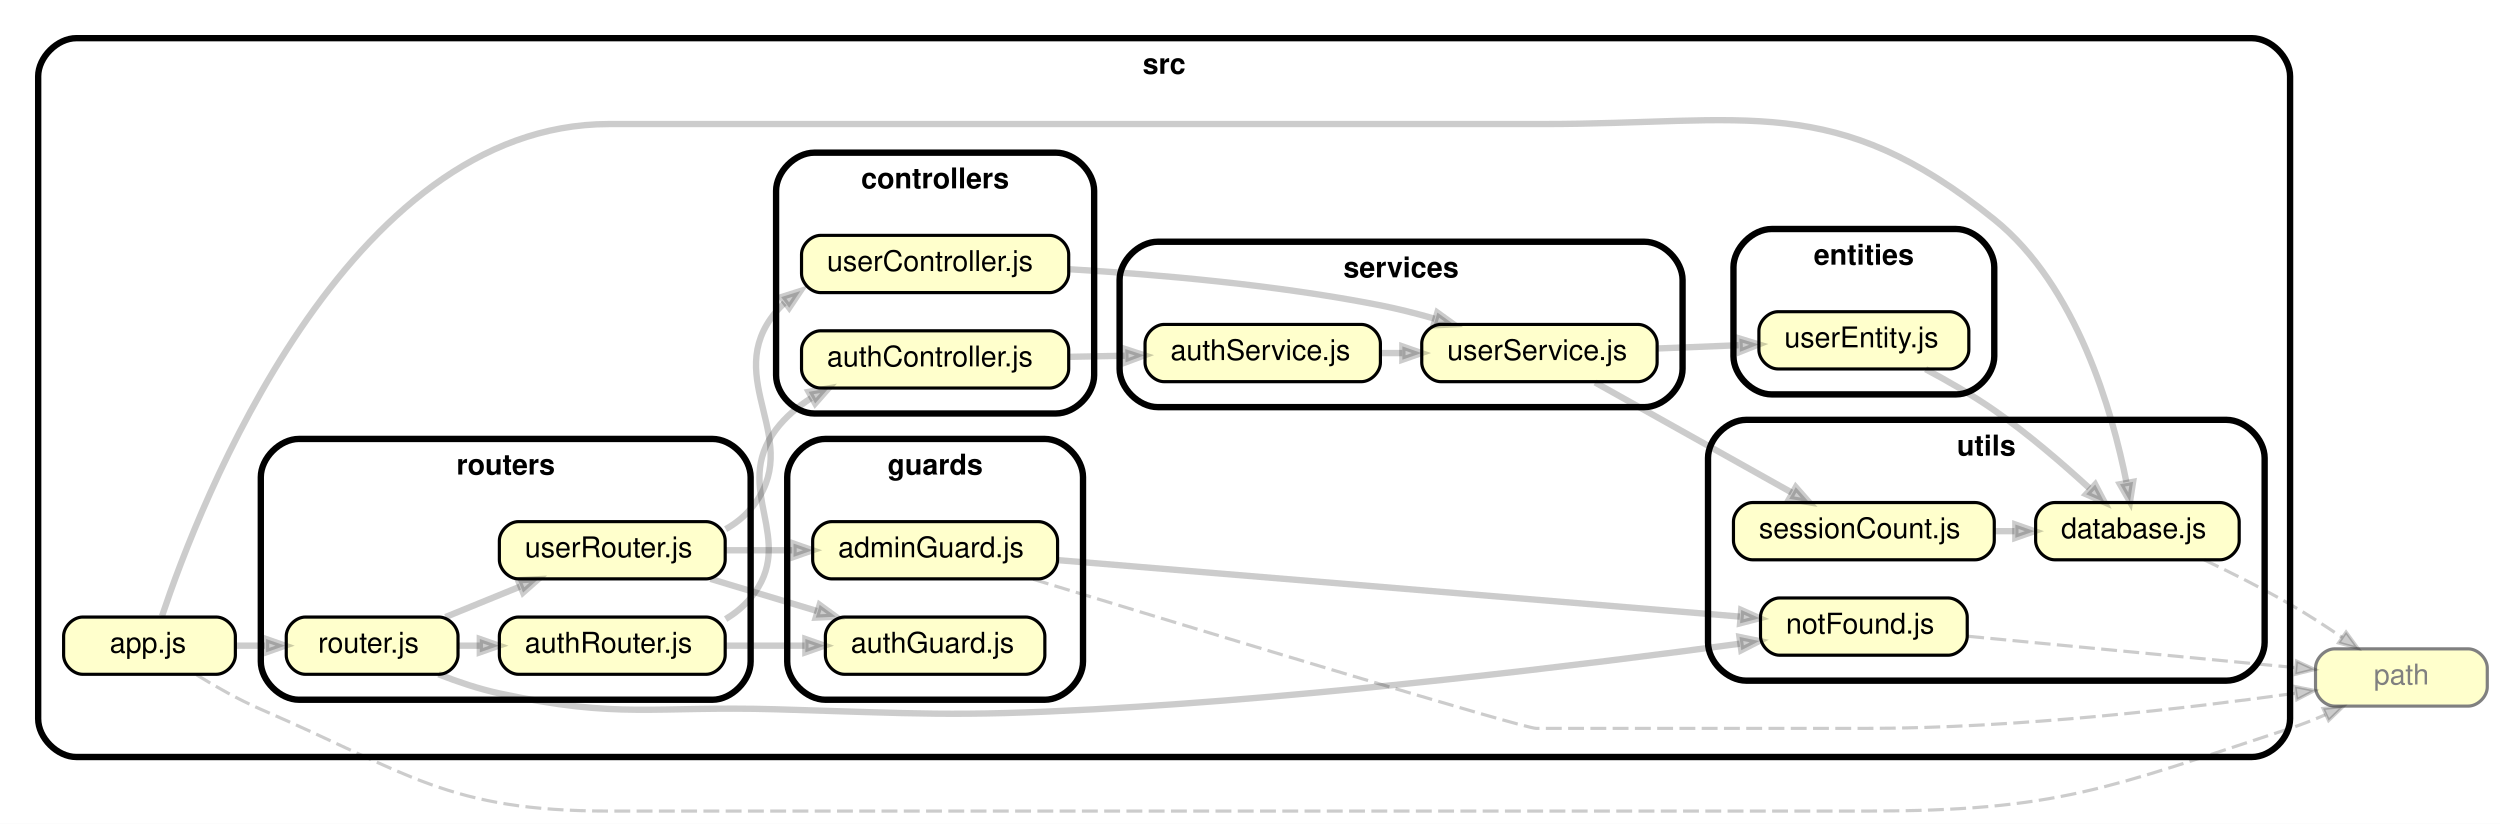
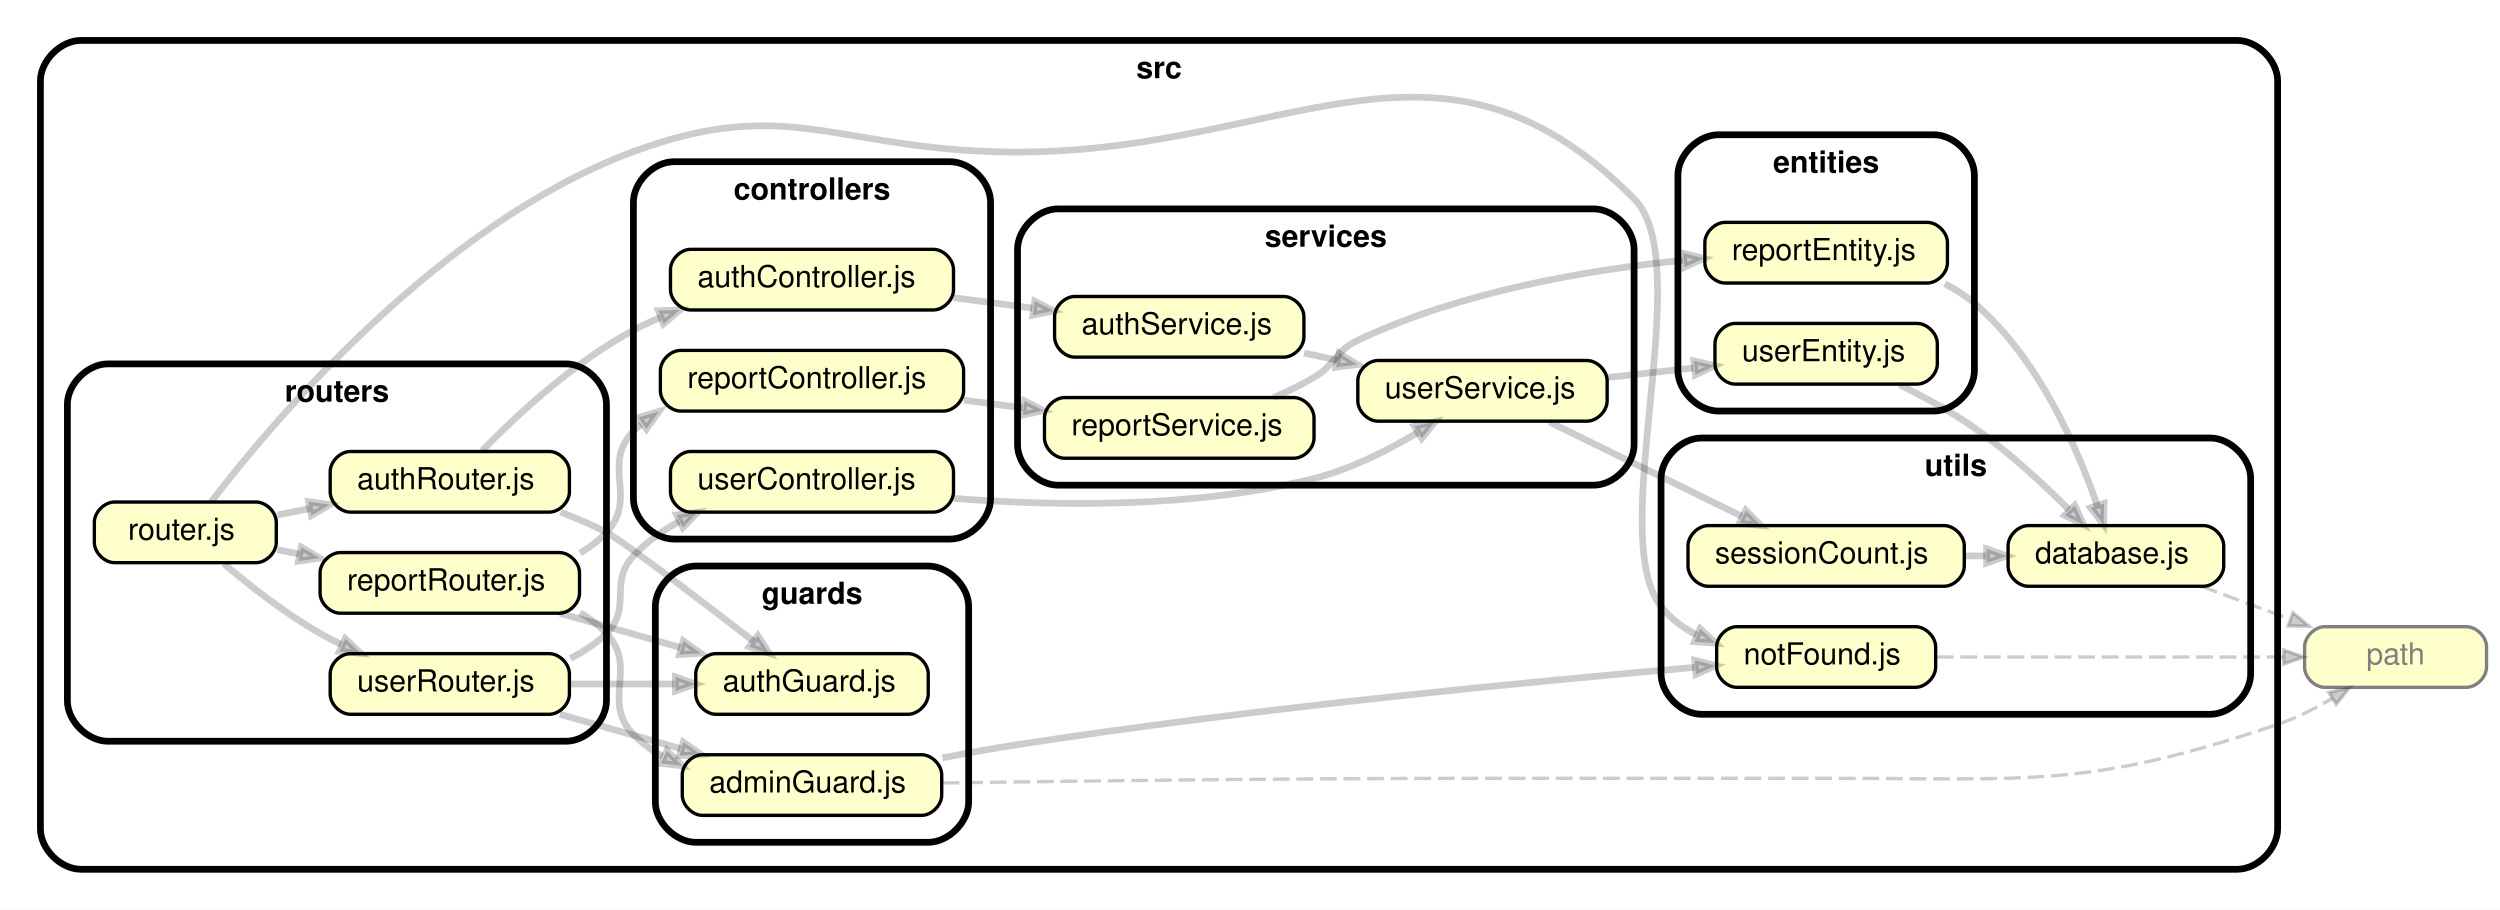
- <svg xmlns="http://www.w3.org/2000/svg" xmlns:xlink="http://www.w3.org/1999/xlink" width="786pt" height="259pt" viewBox="0.00 0.00 786.00 259.00">
-   <g id="graph0" class="graph" transform="scale(1 1) rotate(0) translate(4 255)">
-     <polygon fill="white" stroke="none" points="-4,4 -4,-255 782,-255 782,4 -4,4" />
+ <svg xmlns="http://www.w3.org/2000/svg" xmlns:xlink="http://www.w3.org/1999/xlink" width="742pt" height="270pt" viewBox="0.00 0.00 742.00 270.00">
+   <g id="graph0" class="graph" transform="scale(1 1) rotate(0) translate(4 266)">
+     <polygon fill="white" stroke="none" points="-4,4 -4,-266 738,-266 738,4 -4,4" />
    <g id="clust1" class="cluster">
-       <path fill="#ffffff" stroke="black" stroke-width="2" d="M20,-17C20,-17 704,-17 704,-17 710,-17 716,-23 716,-29 716,-29 716,-231 716,-231 716,-237 710,-243 704,-243 704,-243 20,-243 20,-243 14,-243 8,-237 8,-231 8,-231 8,-29 8,-29 8,-23 14,-17 20,-17" />
-       <text text-anchor="middle" x="362" y="-231.8" font-family="Helvetica,sans-Serif" font-weight="bold" font-size="9.00">src</text>
+       <path fill="#ffffff" stroke="black" stroke-width="2" d="M20,-8C20,-8 660,-8 660,-8 666,-8 672,-14 672,-20 672,-20 672,-242 672,-242 672,-248 666,-254 660,-254 660,-254 20,-254 20,-254 14,-254 8,-248 8,-242 8,-242 8,-20 8,-20 8,-14 14,-8 20,-8" />
+       <text text-anchor="middle" x="340" y="-242.8" font-family="Helvetica,sans-Serif" font-weight="bold" font-size="9.00">src</text>
    </g>
    <g id="clust2" class="cluster">
-       <path fill="#ffffff" stroke="black" stroke-width="2" d="M252,-125C252,-125 328,-125 328,-125 334,-125 340,-131 340,-137 340,-137 340,-195 340,-195 340,-201 334,-207 328,-207 328,-207 252,-207 252,-207 246,-207 240,-201 240,-195 240,-195 240,-137 240,-137 240,-131 246,-125 252,-125" />
-       <text text-anchor="middle" x="290" y="-195.8" font-family="Helvetica,sans-Serif" font-weight="bold" font-size="9.00">controllers</text>
+       <path fill="#ffffff" stroke="black" stroke-width="2" d="M196,-106C196,-106 278,-106 278,-106 284,-106 290,-112 290,-118 290,-118 290,-206 290,-206 290,-212 284,-218 278,-218 278,-218 196,-218 196,-218 190,-218 184,-212 184,-206 184,-206 184,-118 184,-118 184,-112 190,-106 196,-106" />
+       <text text-anchor="middle" x="237" y="-206.8" font-family="Helvetica,sans-Serif" font-weight="bold" font-size="9.00">controllers</text>
    </g>
    <g id="clust3" class="cluster">
-       <path fill="#ffffff" stroke="black" stroke-width="2" d="M553,-131C553,-131 611,-131 611,-131 617,-131 623,-137 623,-143 623,-143 623,-171 623,-171 623,-177 617,-183 611,-183 611,-183 553,-183 553,-183 547,-183 541,-177 541,-171 541,-171 541,-143 541,-143 541,-137 547,-131 553,-131" />
-       <text text-anchor="middle" x="582" y="-171.8" font-family="Helvetica,sans-Serif" font-weight="bold" font-size="9.00">entities</text>
+       <path fill="#ffffff" stroke="black" stroke-width="2" d="M506,-144C506,-144 570,-144 570,-144 576,-144 582,-150 582,-156 582,-156 582,-214 582,-214 582,-220 576,-226 570,-226 570,-226 506,-226 506,-226 500,-226 494,-220 494,-214 494,-214 494,-156 494,-156 494,-150 500,-144 506,-144" />
+       <text text-anchor="middle" x="538" y="-214.8" font-family="Helvetica,sans-Serif" font-weight="bold" font-size="9.00">entities</text>
    </g>
    <g id="clust4" class="cluster">
-       <path fill="#ffffff" stroke="black" stroke-width="2" d="M255.5,-35C255.5,-35 324.5,-35 324.5,-35 330.5,-35 336.5,-41 336.5,-47 336.5,-47 336.5,-105 336.5,-105 336.5,-111 330.5,-117 324.5,-117 324.5,-117 255.5,-117 255.5,-117 249.5,-117 243.5,-111 243.5,-105 243.5,-105 243.5,-47 243.5,-47 243.5,-41 249.5,-35 255.5,-35" />
-       <text text-anchor="middle" x="290" y="-105.8" font-family="Helvetica,sans-Serif" font-weight="bold" font-size="9.00">guards</text>
+       <path fill="#ffffff" stroke="black" stroke-width="2" d="M202.5,-16C202.5,-16 271.5,-16 271.5,-16 277.5,-16 283.5,-22 283.5,-28 283.5,-28 283.5,-86 283.5,-86 283.5,-92 277.5,-98 271.5,-98 271.5,-98 202.5,-98 202.5,-98 196.5,-98 190.5,-92 190.5,-86 190.5,-86 190.5,-28 190.5,-28 190.5,-22 196.5,-16 202.5,-16" />
+       <text text-anchor="middle" x="237" y="-86.8" font-family="Helvetica,sans-Serif" font-weight="bold" font-size="9.00">guards</text>
    </g>
    <g id="clust5" class="cluster">
-       <path fill="#ffffff" stroke="black" stroke-width="2" d="M90,-35C90,-35 220,-35 220,-35 226,-35 232,-41 232,-47 232,-47 232,-105 232,-105 232,-111 226,-117 220,-117 220,-117 90,-117 90,-117 84,-117 78,-111 78,-105 78,-105 78,-47 78,-47 78,-41 84,-35 90,-35" />
-       <text text-anchor="middle" x="155" y="-105.8" font-family="Helvetica,sans-Serif" font-weight="bold" font-size="9.00">routers</text>
+       <path fill="#ffffff" stroke="black" stroke-width="2" d="M28,-46C28,-46 164,-46 164,-46 170,-46 176,-52 176,-58 176,-58 176,-146 176,-146 176,-152 170,-158 164,-158 164,-158 28,-158 28,-158 22,-158 16,-152 16,-146 16,-146 16,-58 16,-58 16,-52 22,-46 28,-46" />
+       <text text-anchor="middle" x="96" y="-146.8" font-family="Helvetica,sans-Serif" font-weight="bold" font-size="9.00">routers</text>
    </g>
    <g id="clust6" class="cluster">
-       <path fill="#ffffff" stroke="black" stroke-width="2" d="M360,-127C360,-127 513,-127 513,-127 519,-127 525,-133 525,-139 525,-139 525,-167 525,-167 525,-173 519,-179 513,-179 513,-179 360,-179 360,-179 354,-179 348,-173 348,-167 348,-167 348,-139 348,-139 348,-133 354,-127 360,-127" />
-       <text text-anchor="middle" x="436.5" y="-167.8" font-family="Helvetica,sans-Serif" font-weight="bold" font-size="9.00">services</text>
+       <path fill="#ffffff" stroke="black" stroke-width="2" d="M310,-122C310,-122 469,-122 469,-122 475,-122 481,-128 481,-134 481,-134 481,-192 481,-192 481,-198 475,-204 469,-204 469,-204 310,-204 310,-204 304,-204 298,-198 298,-192 298,-192 298,-134 298,-134 298,-128 304,-122 310,-122" />
+       <text text-anchor="middle" x="389.5" y="-192.8" font-family="Helvetica,sans-Serif" font-weight="bold" font-size="9.00">services</text>
    </g>
    <g id="clust7" class="cluster">
-       <path fill="#ffffff" stroke="black" stroke-width="2" d="M545,-41C545,-41 696,-41 696,-41 702,-41 708,-47 708,-53 708,-53 708,-111 708,-111 708,-117 702,-123 696,-123 696,-123 545,-123 545,-123 539,-123 533,-117 533,-111 533,-111 533,-53 533,-53 533,-47 539,-41 545,-41" />
-       <text text-anchor="middle" x="620.5" y="-111.8" font-family="Helvetica,sans-Serif" font-weight="bold" font-size="9.00">utils</text>
+       <path fill="#ffffff" stroke="black" stroke-width="2" d="M501,-54C501,-54 652,-54 652,-54 658,-54 664,-60 664,-66 664,-66 664,-124 664,-124 664,-130 658,-136 652,-136 652,-136 501,-136 501,-136 495,-136 489,-130 489,-124 489,-124 489,-66 489,-66 489,-60 495,-54 501,-54" />
+       <text text-anchor="middle" x="576.5" y="-124.8" font-family="Helvetica,sans-Serif" font-weight="bold" font-size="9.00">utils</text>
    </g>
    <g id="node1" class="node">
      <g id="a_node1">
        <a xlink:title="path">
-           <path fill="#ffffcc" stroke="grey" d="M772,-51C772,-51 730,-51 730,-51 727,-51 724,-48 724,-45 724,-45 724,-39 724,-39 724,-36 727,-33 730,-33 730,-33 772,-33 772,-33 775,-33 778,-36 778,-39 778,-39 778,-45 778,-45 778,-48 775,-51 772,-51" />
-           <text text-anchor="middle" x="751" y="-39.8" font-family="Helvetica,sans-Serif" font-size="9.00" fill="grey">path</text>
+           <path fill="#ffffcc" stroke="grey" d="M728,-80C728,-80 686,-80 686,-80 683,-80 680,-77 680,-74 680,-74 680,-68 680,-68 680,-65 683,-62 686,-62 686,-62 728,-62 728,-62 731,-62 734,-65 734,-68 734,-68 734,-74 734,-74 734,-77 731,-80 728,-80" />
+           <text text-anchor="middle" x="707" y="-68.8" font-family="Helvetica,sans-Serif" font-size="9.00" fill="grey">path</text>
        </a>
      </g>
    </g>
    <g id="node2" class="node">
      <g id="a_node2">
-         <a xlink:href="src/app.js" xlink:title="app.js">
-           <path fill="#ffffcc" stroke="black" d="M64,-61C64,-61 22,-61 22,-61 19,-61 16,-58 16,-55 16,-55 16,-49 16,-49 16,-46 19,-43 22,-43 22,-43 64,-43 64,-43 67,-43 70,-46 70,-49 70,-49 70,-55 70,-55 70,-58 67,-61 64,-61" />
-           <text text-anchor="start" x="30.5" y="-49.8" font-family="Helvetica,sans-Serif" font-size="9.00">app.js</text>
-         </a>
-       </g>
-     </g>
-     <g id="edge3" class="edge">
-       <path fill="none" stroke="#000000" stroke-dasharray="5,2" stroke-opacity="0.2" d="M57.82,-42.82C63.84,-39.1 71.09,-34.99 78,-32 124.54,-11.88 136.8,0 187.5,0 187.5,0 187.5,0 583,0 643.23,0 658.76,-7.26 716,-26 719.66,-27.2 723.44,-28.7 727.1,-30.29" />
-       <polygon fill="#000000" fill-opacity="0.2" stroke="#000000" stroke-opacity="0.2" points="726.36,-32.26 732.69,-32.85 728.11,-28.44 726.36,-32.26" />
+         <a xlink:href="src/controllers/authController.js" xlink:title="authController.js">
+           <path fill="#ffffcc" stroke="black" d="M273,-192C273,-192 201,-192 201,-192 198,-192 195,-189 195,-186 195,-186 195,-180 195,-180 195,-177 198,-174 201,-174 201,-174 273,-174 273,-174 276,-174 279,-177 279,-180 279,-180 279,-186 279,-186 279,-189 276,-192 273,-192" />
+           <text text-anchor="start" x="203" y="-180.8" font-family="Helvetica,sans-Serif" font-size="9.00">authController.js</text>
+         </a>
+       </g>
    </g>
    <g id="node3" class="node">
      <g id="a_node3">
-         <a xlink:href="src/routers/router.js" xlink:title="router.js">
-           <path fill="#ffffcc" stroke="black" d="M134,-61C134,-61 92,-61 92,-61 89,-61 86,-58 86,-55 86,-55 86,-49 86,-49 86,-46 89,-43 92,-43 92,-43 134,-43 134,-43 137,-43 140,-46 140,-49 140,-49 140,-55 140,-55 140,-58 137,-61 134,-61" />
-           <text text-anchor="start" x="96" y="-49.8" font-family="Helvetica,sans-Serif" font-size="9.00">router.js</text>
+         <a xlink:href="src/services/authService.js" xlink:title="authService.js">
+           <path fill="#ffffcc" stroke="black" d="M377,-178C377,-178 315,-178 315,-178 312,-178 309,-175 309,-172 309,-172 309,-166 309,-166 309,-163 312,-160 315,-160 315,-160 377,-160 377,-160 380,-160 383,-163 383,-166 383,-166 383,-172 383,-172 383,-175 380,-178 377,-178" />
+           <text text-anchor="start" x="317" y="-166.8" font-family="Helvetica,sans-Serif" font-size="9.00">authService.js</text>
        </a>
      </g>
    </g>
    <g id="edge1" class="edge">
-       <path fill="none" stroke="#000000" stroke-width="2" stroke-opacity="0.2" d="M70.1,-52C73.12,-52 76.23,-52 79.33,-52" />
-       <polygon fill="#000000" fill-opacity="0.2" stroke="#000000" stroke-width="2" stroke-opacity="0.2" points="79.64,-54.1 85.64,-52 79.64,-49.9 79.64,-54.1" />
+       <path fill="none" stroke="#000000" stroke-width="2" stroke-opacity="0.2" d="M279.06,-177.63C286.71,-176.63 294.71,-175.58 302.4,-174.57" />
+       <polygon fill="#000000" fill-opacity="0.2" stroke="#000000" stroke-width="2" stroke-opacity="0.2" points="303.09,-176.6 308.77,-173.74 302.54,-172.44 303.09,-176.6" />
+     </g>
+     <g id="node7" class="node">
+       <g id="a_node7">
+         <a xlink:href="src/services/userService.js" xlink:title="userService.js">
+           <path fill="#ffffcc" stroke="black" d="M467,-159C467,-159 405,-159 405,-159 402,-159 399,-156 399,-153 399,-153 399,-147 399,-147 399,-144 402,-141 405,-141 405,-141 467,-141 467,-141 470,-141 473,-144 473,-147 473,-147 473,-153 473,-153 473,-156 470,-159 467,-159" />
+           <text text-anchor="start" x="407" y="-147.8" font-family="Helvetica,sans-Serif" font-size="9.00">userService.js</text>
+         </a>
+       </g>
+     </g>
+     <g id="edge20" class="edge">
+       <path fill="none" stroke="#000000" stroke-width="2" stroke-opacity="0.2" d="M383.05,-161.22C386.31,-160.51 389.63,-159.79 392.94,-159.08" />
+       <polygon fill="#000000" fill-opacity="0.2" stroke="#000000" stroke-width="2" stroke-opacity="0.2" points="393.45,-161.12 398.87,-157.8 392.56,-157.02 393.45,-161.12" />
    </g>
    <g id="node4" class="node">
      <g id="a_node4">
+         <a xlink:href="src/controllers/reportController.js" xlink:title="reportController.js">
+           <path fill="#ffffcc" stroke="black" d="M276,-162C276,-162 198,-162 198,-162 195,-162 192,-159 192,-156 192,-156 192,-150 192,-150 192,-147 195,-144 198,-144 198,-144 276,-144 276,-144 279,-144 282,-147 282,-150 282,-150 282,-156 282,-156 282,-159 279,-162 276,-162" />
+           <text text-anchor="start" x="200" y="-150.8" font-family="Helvetica,sans-Serif" font-size="9.00">reportController.js</text>
+         </a>
+       </g>
+     </g>
+     <g id="node5" class="node">
+       <g id="a_node5">
+         <a xlink:href="src/services/reportService.js" xlink:title="reportService.js">
+           <path fill="#ffffcc" stroke="black" d="M380,-148C380,-148 312,-148 312,-148 309,-148 306,-145 306,-142 306,-142 306,-136 306,-136 306,-133 309,-130 312,-130 312,-130 380,-130 380,-130 383,-130 386,-133 386,-136 386,-136 386,-142 386,-142 386,-145 383,-148 380,-148" />
+           <text text-anchor="start" x="314" y="-136.8" font-family="Helvetica,sans-Serif" font-size="9.00">reportService.js</text>
+         </a>
+       </g>
+     </g>
+     <g id="edge2" class="edge">
+       <path fill="none" stroke="#000000" stroke-width="2" stroke-opacity="0.2" d="M282.14,-147.22C287.89,-146.47 293.79,-145.7 299.56,-144.95" />
+       <polygon fill="#000000" fill-opacity="0.2" stroke="#000000" stroke-width="2" stroke-opacity="0.2" points="300.08,-147 305.76,-144.13 299.53,-142.83 300.08,-147" />
+     </g>
+     <g id="node8" class="node">
+       <g id="a_node8">
+         <a xlink:href="src/entities/reportEntity.js" xlink:title="reportEntity.js">
+           <path fill="#ffffcc" stroke="black" d="M568,-200C568,-200 508,-200 508,-200 505,-200 502,-197 502,-194 502,-194 502,-188 502,-188 502,-185 505,-182 508,-182 508,-182 568,-182 568,-182 571,-182 574,-185 574,-188 574,-188 574,-194 574,-194 574,-197 571,-200 568,-200" />
+           <text text-anchor="start" x="510" y="-188.8" font-family="Helvetica,sans-Serif" font-size="9.00">reportEntity.js</text>
+         </a>
+       </g>
+     </g>
+     <g id="edge21" class="edge">
+       <path fill="none" stroke="#000000" stroke-width="2" stroke-opacity="0.2" d="M373.99,-148.01C378.12,-149.78 382.25,-151.78 386,-154 392.51,-157.86 392.17,-161.75 399,-165 429.39,-179.47 467.14,-185.89 495.47,-188.74" />
+       <polygon fill="#000000" fill-opacity="0.2" stroke="#000000" stroke-width="2" stroke-opacity="0.2" points="495.56,-190.86 501.73,-189.33 495.95,-186.68 495.56,-190.86" />
+     </g>
+     <g id="node6" class="node">
+       <g id="a_node6">
+         <a xlink:href="src/controllers/userController.js" xlink:title="userController.js">
+           <path fill="#ffffcc" stroke="black" d="M273,-132C273,-132 201,-132 201,-132 198,-132 195,-129 195,-126 195,-126 195,-120 195,-120 195,-117 198,-114 201,-114 201,-114 273,-114 273,-114 276,-114 279,-117 279,-120 279,-120 279,-126 279,-126 279,-129 276,-132 273,-132" />
+           <text text-anchor="start" x="203" y="-120.8" font-family="Helvetica,sans-Serif" font-size="9.00">userController.js</text>
+         </a>
+       </g>
+     </g>
+     <g id="edge3" class="edge">
+       <path fill="none" stroke="#000000" stroke-width="2" stroke-opacity="0.2" d="M279.18,-118.08C309.25,-115.73 350.75,-115.1 386,-124 396.83,-126.73 407.9,-132.32 416.77,-137.62" />
+       <polygon fill="#000000" fill-opacity="0.2" stroke="#000000" stroke-width="2" stroke-opacity="0.2" points="415.78,-139.48 421.99,-140.86 417.99,-135.91 415.78,-139.48" />
+     </g>
+     <g id="node10" class="node">
+       <g id="a_node10">
+         <a xlink:href="src/entities/userEntity.js" xlink:title="userEntity.js">
+           <path fill="#ffffcc" stroke="black" d="M565,-170C565,-170 511,-170 511,-170 508,-170 505,-167 505,-164 505,-164 505,-158 505,-158 505,-155 508,-152 511,-152 511,-152 565,-152 565,-152 568,-152 571,-155 571,-158 571,-158 571,-164 571,-164 571,-167 568,-170 565,-170" />
+           <text text-anchor="start" x="513" y="-158.8" font-family="Helvetica,sans-Serif" font-size="9.00">userEntity.js</text>
+         </a>
+       </g>
+     </g>
+     <g id="edge22" class="edge">
+       <path fill="none" stroke="#000000" stroke-width="2" stroke-opacity="0.2" d="M473.1,-153.97C481.39,-154.88 490.24,-155.86 498.62,-156.78" />
+       <polygon fill="#000000" fill-opacity="0.2" stroke="#000000" stroke-width="2" stroke-opacity="0.2" points="498.74,-158.9 504.93,-157.47 499.2,-154.73 498.74,-158.9" />
+     </g>
+     <g id="node18" class="node">
+       <g id="a_node18">
+         <a xlink:href="src/utils/sessionCount.js" xlink:title="sessionCount.js">
+           <path fill="#ffffcc" stroke="black" d="M573,-110C573,-110 503,-110 503,-110 500,-110 497,-107 497,-104 497,-104 497,-98 497,-98 497,-95 500,-92 503,-92 503,-92 573,-92 573,-92 576,-92 579,-95 579,-98 579,-98 579,-104 579,-104 579,-107 576,-110 573,-110" />
+           <text text-anchor="start" x="505" y="-98.8" font-family="Helvetica,sans-Serif" font-size="9.00">sessionCount.js</text>
+         </a>
+       </g>
+     </g>
+     <g id="edge23" class="edge">
+       <path fill="none" stroke="#000000" stroke-width="2" stroke-opacity="0.2" d="M455.81,-140.78C471.97,-132.86 495.38,-121.39 512.91,-112.8" />
+       <polygon fill="#000000" fill-opacity="0.2" stroke="#000000" stroke-width="2" stroke-opacity="0.2" points="514.15,-114.54 518.61,-110.01 512.3,-110.76 514.15,-114.54" />
+     </g>
+     <g id="node9" class="node">
+       <g id="a_node9">
        <a xlink:href="src/utils/database.js" xlink:title="database.js">
-           <path fill="#ffffcc" stroke="black" d="M694,-97C694,-97 642,-97 642,-97 639,-97 636,-94 636,-91 636,-91 636,-85 636,-85 636,-82 639,-79 642,-79 642,-79 694,-79 694,-79 697,-79 700,-82 700,-85 700,-85 700,-91 700,-91 700,-94 697,-97 694,-97" />
-           <text text-anchor="start" x="644" y="-85.8" font-family="Helvetica,sans-Serif" font-size="9.00">database.js</text>
-         </a>
-       </g>
-     </g>
-     <g id="edge2" class="edge">
-       <path fill="none" stroke="#000000" stroke-width="2" stroke-opacity="0.2" d="M46.93,-61.29C58.53,-95.98 104.65,-216 187.5,-216 187.5,-216 187.5,-216 481,-216 545.5,-216 572.78,-226.48 623,-186 649.05,-165 660.2,-125.29 664.54,-103.42" />
-       <polygon fill="#000000" fill-opacity="0.2" stroke="#000000" stroke-width="2" stroke-opacity="0.2" points="666.65,-103.52 665.67,-97.24 662.52,-102.76 666.65,-103.52" />
+           <path fill="#ffffcc" stroke="black" d="M650,-110C650,-110 598,-110 598,-110 595,-110 592,-107 592,-104 592,-104 592,-98 592,-98 592,-95 595,-92 598,-92 598,-92 650,-92 650,-92 653,-92 656,-95 656,-98 656,-98 656,-104 656,-104 656,-107 653,-110 650,-110" />
+           <text text-anchor="start" x="600" y="-98.8" font-family="Helvetica,sans-Serif" font-size="9.00">database.js</text>
+         </a>
+       </g>
+     </g>
+     <g id="edge4" class="edge">
+       <path fill="none" stroke="#000000" stroke-width="2" stroke-opacity="0.2" d="M573.17,-181.8C576.33,-180.17 579.35,-178.25 582,-176 600.95,-159.93 612.65,-132.8 618.48,-115.95" />
+       <polygon fill="#000000" fill-opacity="0.2" stroke="#000000" stroke-width="2" stroke-opacity="0.2" points="620.48,-116.6 620.36,-110.25 616.49,-115.28 620.48,-116.6" />
+     </g>
+     <g id="edge24" class="edge">
+       <path fill="none" stroke="#000000" stroke-dasharray="5,2" stroke-opacity="0.2" d="M649.3,-92C657.56,-88.94 666.89,-85.49 675.56,-82.28" />
+       <polygon fill="#000000" fill-opacity="0.2" stroke="#000000" stroke-opacity="0.2" points="676.54,-84.15 681.43,-80.1 675.08,-80.21 676.54,-84.15" />
+     </g>
+     <g id="edge5" class="edge">
+       <path fill="none" stroke="#000000" stroke-width="2" stroke-opacity="0.2" d="M559.79,-151.8C567.06,-148.21 575.13,-143.81 582,-139 592.14,-131.91 602.36,-122.45 610.05,-114.75" />
+       <polygon fill="#000000" fill-opacity="0.2" stroke="#000000" stroke-width="2" stroke-opacity="0.2" points="611.79,-115.97 614.49,-110.21 608.79,-113.03 611.79,-115.97" />
    </g>
    <g id="node11" class="node">
      <g id="a_node11">
+         <a xlink:href="src/guards/adminGuard.js" xlink:title="adminGuard.js">
+           <path fill="#ffffcc" stroke="black" d="M269.5,-42C269.5,-42 204.5,-42 204.5,-42 201.5,-42 198.5,-39 198.5,-36 198.5,-36 198.5,-30 198.5,-30 198.5,-27 201.5,-24 204.5,-24 204.5,-24 269.5,-24 269.5,-24 272.5,-24 275.5,-27 275.5,-30 275.5,-30 275.5,-36 275.5,-36 275.5,-39 272.5,-42 269.5,-42" />
+           <text text-anchor="start" x="206.5" y="-30.8" font-family="Helvetica,sans-Serif" font-size="9.00">adminGuard.js</text>
+         </a>
+       </g>
+     </g>
+     <g id="edge7" class="edge">
+       <path fill="none" stroke="#000000" stroke-dasharray="5,2" stroke-opacity="0.2" d="M275.77,-33.61C315.42,-34.2 379.59,-35 435,-35 435,-35 435,-35 539,-35 598.54,-35 615.59,-31.95 672,-51 677.53,-52.87 683.14,-55.71 688.17,-58.66" />
+       <polygon fill="#000000" fill-opacity="0.2" stroke="#000000" stroke-opacity="0.2" points="687.16,-60.51 693.37,-61.88 689.37,-56.94 687.16,-60.51" />
+     </g>
+     <g id="node12" class="node">
+       <g id="a_node12">
        <a xlink:href="src/utils/notFound.js" xlink:title="notFound.js">
-           <path fill="#ffffcc" stroke="black" d="M608.5,-67C608.5,-67 555.5,-67 555.5,-67 552.5,-67 549.5,-64 549.5,-61 549.5,-61 549.5,-55 549.5,-55 549.5,-52 552.5,-49 555.5,-49 555.5,-49 608.5,-49 608.5,-49 611.5,-49 614.5,-52 614.5,-55 614.5,-55 614.5,-61 614.5,-61 614.5,-64 611.5,-67 608.5,-67" />
-           <text text-anchor="start" x="557.5" y="-55.8" font-family="Helvetica,sans-Serif" font-size="9.00">notFound.js</text>
-         </a>
-       </g>
-     </g>
-     <g id="edge11" class="edge">
-       <path fill="none" stroke="#000000" stroke-width="2" stroke-opacity="0.2" d="M133.88,-42.99C139.9,-40.64 146.62,-38.38 153,-37 190.86,-28.84 201.29,-33.11 240,-32 284.43,-30.72 295.62,-29.61 340,-32 411.99,-35.87 495.55,-46.2 542.96,-52.62" />
-       <polygon fill="#000000" fill-opacity="0.2" stroke="#000000" stroke-width="2" stroke-opacity="0.2" points="542.89,-54.73 549.12,-53.46 543.46,-50.57 542.89,-54.73" />
+           <path fill="#ffffcc" stroke="black" d="M564.5,-80C564.5,-80 511.5,-80 511.5,-80 508.5,-80 505.5,-77 505.5,-74 505.5,-74 505.5,-68 505.5,-68 505.5,-65 508.5,-62 511.5,-62 511.5,-62 564.5,-62 564.5,-62 567.5,-62 570.5,-65 570.5,-68 570.5,-68 570.5,-74 570.5,-74 570.5,-77 567.5,-80 564.5,-80" />
+           <text text-anchor="start" x="513.5" y="-68.8" font-family="Helvetica,sans-Serif" font-size="9.00">notFound.js</text>
+         </a>
+       </g>
+     </g>
+     <g id="edge6" class="edge">
+       <path fill="none" stroke="#000000" stroke-width="2" stroke-opacity="0.2" d="M275.68,-41.07C283.06,-42.5 290.76,-43.88 298,-45 368.67,-55.89 451.78,-63.85 499.04,-67.92" />
+       <polygon fill="#000000" fill-opacity="0.2" stroke="#000000" stroke-width="2" stroke-opacity="0.2" points="499.02,-70.03 505.18,-68.45 499.38,-65.84 499.02,-70.03" />
+     </g>
+     <g id="edge25" class="edge">
+       <path fill="none" stroke="#000000" stroke-dasharray="5,2" stroke-opacity="0.2" d="M570.8,-71C600.31,-71 644.02,-71 673.69,-71" />
+       <polygon fill="#000000" fill-opacity="0.2" stroke="#000000" stroke-opacity="0.2" points="673.8,-73.1 679.8,-71 673.8,-68.9 673.8,-73.1" />
    </g>
    <g id="node13" class="node">
      <g id="a_node13">
-         <a xlink:href="src/routers/authRouter.js" xlink:title="authRouter.js">
-           <path fill="#ffffcc" stroke="black" d="M218,-61C218,-61 159,-61 159,-61 156,-61 153,-58 153,-55 153,-55 153,-49 153,-49 153,-46 156,-43 159,-43 159,-43 218,-43 218,-43 221,-43 224,-46 224,-49 224,-49 224,-55 224,-55 224,-58 221,-61 218,-61" />
-           <text text-anchor="start" x="161" y="-49.8" font-family="Helvetica,sans-Serif" font-size="9.00">authRouter.js</text>
-         </a>
-       </g>
-     </g>
-     <g id="edge12" class="edge">
-       <path fill="none" stroke="#000000" stroke-width="2" stroke-opacity="0.2" d="M140.12,-52C142.31,-52 144.56,-52 146.83,-52" />
-       <polygon fill="#000000" fill-opacity="0.2" stroke="#000000" stroke-width="2" stroke-opacity="0.2" points="146.85,-54.1 152.85,-52 146.85,-49.9 146.85,-54.1" />
+         <a xlink:href="src/guards/authGuard.js" xlink:title="authGuard.js">
+           <path fill="#ffffcc" stroke="black" d="M265.5,-72C265.5,-72 208.5,-72 208.5,-72 205.5,-72 202.5,-69 202.5,-66 202.5,-66 202.5,-60 202.5,-60 202.5,-57 205.5,-54 208.5,-54 208.5,-54 265.5,-54 265.5,-54 268.5,-54 271.5,-57 271.5,-60 271.5,-60 271.5,-66 271.5,-66 271.5,-69 268.5,-72 265.5,-72" />
+           <text text-anchor="start" x="210.5" y="-60.8" font-family="Helvetica,sans-Serif" font-size="9.00">authGuard.js</text>
+         </a>
+       </g>
    </g>
    <g id="node14" class="node">
      <g id="a_node14">
-         <a xlink:href="src/routers/userRouter.js" xlink:title="userRouter.js">
-           <path fill="#ffffcc" stroke="black" d="M218,-91C218,-91 159,-91 159,-91 156,-91 153,-88 153,-85 153,-85 153,-79 153,-79 153,-76 156,-73 159,-73 159,-73 218,-73 218,-73 221,-73 224,-76 224,-79 224,-79 224,-85 224,-85 224,-88 221,-91 218,-91" />
-           <text text-anchor="start" x="161" y="-79.8" font-family="Helvetica,sans-Serif" font-size="9.00">userRouter.js</text>
-         </a>
-       </g>
-     </g>
-     <g id="edge13" class="edge">
-       <path fill="none" stroke="#000000" stroke-width="2" stroke-opacity="0.2" d="M136.05,-61C143.4,-64 151.68,-67.38 159.42,-70.54" />
-       <polygon fill="#000000" fill-opacity="0.2" stroke="#000000" stroke-width="2" stroke-opacity="0.2" points="158.86,-72.58 165.21,-72.9 160.45,-68.69 158.86,-72.58" />
-     </g>
-     <g id="edge20" class="edge">
-       <path fill="none" stroke="#000000" stroke-dasharray="5,2" stroke-opacity="0.2" d="M688.99,-78.98C697.46,-74.96 707.35,-70.01 716,-65 721.46,-61.84 727.21,-58.12 732.39,-54.59" />
-       <polygon fill="#000000" fill-opacity="0.2" stroke="#000000" stroke-opacity="0.2" points="733.61,-56.31 737.36,-51.17 731.22,-52.85 733.61,-56.31" />
-     </g>
-     <g id="node5" class="node">
-       <g id="a_node5">
-         <a xlink:href="src/controllers/authController.js" xlink:title="authController.js">
-           <path fill="#ffffcc" stroke="black" d="M326,-151C326,-151 254,-151 254,-151 251,-151 248,-148 248,-145 248,-145 248,-139 248,-139 248,-136 251,-133 254,-133 254,-133 326,-133 326,-133 329,-133 332,-136 332,-139 332,-139 332,-145 332,-145 332,-148 329,-151 326,-151" />
-           <text text-anchor="start" x="256" y="-139.8" font-family="Helvetica,sans-Serif" font-size="9.00">authController.js</text>
-         </a>
-       </g>
-     </g>
-     <g id="node6" class="node">
-       <g id="a_node6">
-         <a xlink:href="src/services/authService.js" xlink:title="authService.js">
-           <path fill="#ffffcc" stroke="black" d="M424,-153C424,-153 362,-153 362,-153 359,-153 356,-150 356,-147 356,-147 356,-141 356,-141 356,-138 359,-135 362,-135 362,-135 424,-135 424,-135 427,-135 430,-138 430,-141 430,-141 430,-147 430,-147 430,-150 427,-153 424,-153" />
-           <text text-anchor="start" x="364" y="-141.8" font-family="Helvetica,sans-Serif" font-size="9.00">authService.js</text>
-         </a>
-       </g>
-     </g>
-     <g id="edge4" class="edge">
-       <path fill="none" stroke="#000000" stroke-width="2" stroke-opacity="0.2" d="M332.08,-142.81C337.86,-142.93 343.8,-143.05 349.6,-143.16" />
-       <polygon fill="#000000" fill-opacity="0.2" stroke="#000000" stroke-width="2" stroke-opacity="0.2" points="349.78,-145.26 355.82,-143.28 349.86,-141.07 349.78,-145.26" />
-     </g>
-     <g id="node8" class="node">
-       <g id="a_node8">
-         <a xlink:href="src/services/userService.js" xlink:title="userService.js">
-           <path fill="#ffffcc" stroke="black" d="M511,-153C511,-153 449,-153 449,-153 446,-153 443,-150 443,-147 443,-147 443,-141 443,-141 443,-138 446,-135 449,-135 449,-135 511,-135 511,-135 514,-135 517,-138 517,-141 517,-141 517,-147 517,-147 517,-150 514,-153 511,-153" />
-           <text text-anchor="start" x="451" y="-141.8" font-family="Helvetica,sans-Serif" font-size="9.00">userService.js</text>
-         </a>
-       </g>
-     </g>
-     <g id="edge17" class="edge">
-       <path fill="none" stroke="#000000" stroke-width="2" stroke-opacity="0.2" d="M430.05,-144C432.31,-144 434.59,-144 436.87,-144" />
-       <polygon fill="#000000" fill-opacity="0.2" stroke="#000000" stroke-width="2" stroke-opacity="0.2" points="436.9,-146.1 442.9,-144 436.9,-141.9 436.9,-146.1" />
-     </g>
-     <g id="node7" class="node">
-       <g id="a_node7">
-         <a xlink:href="src/controllers/userController.js" xlink:title="userController.js">
-           <path fill="#ffffcc" stroke="black" d="M326,-181C326,-181 254,-181 254,-181 251,-181 248,-178 248,-175 248,-175 248,-169 248,-169 248,-166 251,-163 254,-163 254,-163 326,-163 326,-163 329,-163 332,-166 332,-169 332,-169 332,-175 332,-175 332,-178 329,-181 326,-181" />
-           <text text-anchor="start" x="256" y="-169.8" font-family="Helvetica,sans-Serif" font-size="9.00">userController.js</text>
-         </a>
-       </g>
-     </g>
-     <g id="edge5" class="edge">
-       <path fill="none" stroke="#000000" stroke-width="2" stroke-opacity="0.2" d="M332.07,-170.36C359.91,-168.71 397.43,-165.44 430,-159 435.58,-157.9 441.42,-156.41 447.05,-154.8" />
-       <polygon fill="#000000" fill-opacity="0.2" stroke="#000000" stroke-width="2" stroke-opacity="0.2" points="447.9,-156.74 453.06,-153.02 446.71,-152.71 447.9,-156.74" />
-     </g>
-     <g id="node9" class="node">
-       <g id="a_node9">
-         <a xlink:href="src/entities/userEntity.js" xlink:title="userEntity.js">
-           <path fill="#ffffcc" stroke="black" d="M609,-157C609,-157 555,-157 555,-157 552,-157 549,-154 549,-151 549,-151 549,-145 549,-145 549,-142 552,-139 555,-139 555,-139 609,-139 609,-139 612,-139 615,-142 615,-145 615,-145 615,-151 615,-151 615,-154 612,-157 609,-157" />
-           <text text-anchor="start" x="557" y="-145.8" font-family="Helvetica,sans-Serif" font-size="9.00">userEntity.js</text>
-         </a>
-       </g>
-     </g>
-     <g id="edge18" class="edge">
-       <path fill="none" stroke="#000000" stroke-width="2" stroke-opacity="0.2" d="M517.1,-145.44C525.39,-145.78 534.24,-146.13 542.62,-146.46" />
-       <polygon fill="#000000" fill-opacity="0.2" stroke="#000000" stroke-width="2" stroke-opacity="0.2" points="542.85,-148.58 548.93,-146.72 543.02,-144.38 542.85,-148.58" />
+         <a xlink:href="src/routers/authRouter.js" xlink:title="authRouter.js">
+           <path fill="#ffffcc" stroke="black" d="M159,-132C159,-132 100,-132 100,-132 97,-132 94,-129 94,-126 94,-126 94,-120 94,-120 94,-117 97,-114 100,-114 100,-114 159,-114 159,-114 162,-114 165,-117 165,-120 165,-120 165,-126 165,-126 165,-129 162,-132 159,-132" />
+           <text text-anchor="start" x="102" y="-120.8" font-family="Helvetica,sans-Serif" font-size="9.00">authRouter.js</text>
+         </a>
+       </g>
+     </g>
+     <g id="edge8" class="edge">
+       <path fill="none" stroke="#000000" stroke-width="2" stroke-opacity="0.2" d="M139.1,-132.26C149.01,-142.41 166.22,-158.52 184,-168 186.56,-169.37 189.26,-170.62 192.02,-171.77" />
+       <polygon fill="#000000" fill-opacity="0.2" stroke="#000000" stroke-width="2" stroke-opacity="0.2" points="191.42,-173.79 197.78,-173.99 192.93,-169.87 191.42,-173.79" />
+     </g>
+     <g id="edge9" class="edge">
+       <path fill="none" stroke="#000000" stroke-width="2" stroke-opacity="0.2" d="M162.38,-113.97C167.05,-112.22 171.72,-110.23 176,-108 180.68,-105.56 203.52,-88.14 219.63,-75.71" />
+       <polygon fill="#000000" fill-opacity="0.2" stroke="#000000" stroke-width="2" stroke-opacity="0.2" points="220.92,-77.36 224.38,-72.03 218.35,-74.04 220.92,-77.36" />
    </g>
    <g id="node15" class="node">
      <g id="a_node15">
-         <a xlink:href="src/utils/sessionCount.js" xlink:title="sessionCount.js">
-           <path fill="#ffffcc" stroke="black" d="M617,-97C617,-97 547,-97 547,-97 544,-97 541,-94 541,-91 541,-91 541,-85 541,-85 541,-82 544,-79 547,-79 547,-79 617,-79 617,-79 620,-79 623,-82 623,-85 623,-85 623,-91 623,-91 623,-94 620,-97 617,-97" />
-           <text text-anchor="start" x="549" y="-85.8" font-family="Helvetica,sans-Serif" font-size="9.00">sessionCount.js</text>
-         </a>
-       </g>
+         <a xlink:href="src/routers/reportRouter.js" xlink:title="reportRouter.js">
+           <path fill="#ffffcc" stroke="black" d="M162,-102C162,-102 97,-102 97,-102 94,-102 91,-99 91,-96 91,-96 91,-90 91,-90 91,-87 94,-84 97,-84 97,-84 162,-84 162,-84 165,-84 168,-87 168,-90 168,-90 168,-96 168,-96 168,-99 165,-102 162,-102" />
+           <text text-anchor="start" x="99" y="-90.8" font-family="Helvetica,sans-Serif" font-size="9.00">reportRouter.js</text>
+         </a>
+       </g>
+     </g>
+     <g id="edge10" class="edge">
+       <path fill="none" stroke="#000000" stroke-width="2" stroke-opacity="0.2" d="M168.14,-101.85C171.04,-103.55 173.72,-105.58 176,-108 185.47,-118.04 174.34,-128.14 184,-138 184.7,-138.71 185.43,-139.39 186.19,-140.04" />
+       <polygon fill="#000000" fill-opacity="0.2" stroke="#000000" stroke-width="2" stroke-opacity="0.2" points="185.45,-142.09 191.55,-143.87 187.89,-138.68 185.45,-142.09" />
+     </g>
+     <g id="edge11" class="edge">
+       <path fill="none" stroke="#000000" stroke-width="2" stroke-opacity="0.2" d="M168.14,-84.15C171.04,-82.45 173.72,-80.42 176,-78 185.47,-67.96 174.34,-57.86 184,-48 186.51,-45.44 189.42,-43.31 192.56,-41.54" />
+       <polygon fill="#000000" fill-opacity="0.2" stroke="#000000" stroke-width="2" stroke-opacity="0.2" points="193.93,-43.21 198.43,-38.73 192.12,-39.43 193.93,-43.21" />
+     </g>
+     <g id="edge12" class="edge">
+       <path fill="none" stroke="#000000" stroke-width="2" stroke-opacity="0.2" d="M162.15,-84C173.42,-80.8 186.23,-77.15 197.97,-73.81" />
+       <polygon fill="#000000" fill-opacity="0.2" stroke="#000000" stroke-width="2" stroke-opacity="0.2" points="198.81,-75.76 204,-72.1 197.66,-71.72 198.81,-75.76" />
+     </g>
+     <g id="node16" class="node">
+       <g id="a_node16">
+         <a xlink:href="src/routers/router.js" xlink:title="router.js">
+           <path fill="#ffffcc" stroke="black" d="M72,-117C72,-117 30,-117 30,-117 27,-117 24,-114 24,-111 24,-111 24,-105 24,-105 24,-102 27,-99 30,-99 30,-99 72,-99 72,-99 75,-99 78,-102 78,-105 78,-105 78,-111 78,-111 78,-114 75,-117 72,-117" />
+           <text text-anchor="start" x="34" y="-105.8" font-family="Helvetica,sans-Serif" font-size="9.00">router.js</text>
+         </a>
+       </g>
+     </g>
+     <g id="edge13" class="edge">
+       <path fill="none" stroke="#000000" stroke-width="2" stroke-opacity="0.2" d="M58.72,-117.11C76.24,-140 125.99,-199.56 184,-221 228.19,-237.33 242.92,-222.72 290,-221 375.06,-217.89 421.03,-267.4 481,-207 499.99,-187.88 472.33,-107.17 489,-86 491.82,-82.42 495.49,-79.67 499.55,-77.57" />
+       <polygon fill="#000000" fill-opacity="0.2" stroke="#000000" stroke-width="2" stroke-opacity="0.2" points="500.6,-79.4 505.27,-75.09 498.93,-75.55 500.6,-79.4" />
+     </g>
+     <g id="edge14" class="edge">
+       <path fill="none" stroke="#000000" stroke-width="2" stroke-opacity="0.2" d="M78.33,-113.16C81.46,-113.78 84.71,-114.41 87.99,-115.06" />
+       <polygon fill="#000000" fill-opacity="0.2" stroke="#000000" stroke-width="2" stroke-opacity="0.2" points="87.59,-117.12 93.88,-116.21 88.4,-113 87.59,-117.12" />
+     </g>
+     <g id="edge15" class="edge">
+       <path fill="none" stroke="#000000" stroke-width="2" stroke-opacity="0.2" d="M78.33,-102.84C80.49,-102.41 82.7,-101.98 84.94,-101.54" />
+       <polygon fill="#000000" fill-opacity="0.2" stroke="#000000" stroke-width="2" stroke-opacity="0.2" points="85.42,-103.59 90.9,-100.37 84.61,-99.47 85.42,-103.59" />
+     </g>
+     <g id="node17" class="node">
+       <g id="a_node17">
+         <a xlink:href="src/routers/userRouter.js" xlink:title="userRouter.js">
+           <path fill="#ffffcc" stroke="black" d="M159,-72C159,-72 100,-72 100,-72 97,-72 94,-69 94,-66 94,-66 94,-60 94,-60 94,-57 97,-54 100,-54 100,-54 159,-54 159,-54 162,-54 165,-57 165,-60 165,-60 165,-66 165,-66 165,-69 162,-72 159,-72" />
+           <text text-anchor="start" x="102" y="-60.8" font-family="Helvetica,sans-Serif" font-size="9.00">userRouter.js</text>
+         </a>
+       </g>
+     </g>
+     <g id="edge16" class="edge">
+       <path fill="none" stroke="#000000" stroke-width="2" stroke-opacity="0.2" d="M62.37,-98.75C69.92,-92.34 80.61,-83.92 91,-78 93.01,-76.86 95.12,-75.76 97.27,-74.71" />
+       <polygon fill="#000000" fill-opacity="0.2" stroke="#000000" stroke-width="2" stroke-opacity="0.2" points="98.46,-76.48 103.04,-72.08 96.71,-72.66 98.46,-76.48" />
+     </g>
+     <g id="edge17" class="edge">
+       <path fill="none" stroke="#000000" stroke-width="2" stroke-opacity="0.2" d="M165.26,-70.62C169.21,-72.55 172.92,-74.97 176,-78 183.72,-85.59 176.6,-93.1 184,-101 187.84,-105.1 192.56,-108.46 197.58,-111.22" />
+       <polygon fill="#000000" fill-opacity="0.2" stroke="#000000" stroke-width="2" stroke-opacity="0.2" points="196.81,-113.18 203.12,-113.98 198.69,-109.42 196.81,-113.18" />
+     </g>
+     <g id="edge18" class="edge">
+       <path fill="none" stroke="#000000" stroke-width="2" stroke-opacity="0.2" d="M162.15,-54C173.42,-50.8 186.23,-47.15 197.97,-43.81" />
+       <polygon fill="#000000" fill-opacity="0.2" stroke="#000000" stroke-width="2" stroke-opacity="0.2" points="198.81,-45.76 204,-42.1 197.66,-41.72 198.81,-45.76" />
    </g>
    <g id="edge19" class="edge">
-       <path fill="none" stroke="#000000" stroke-width="2" stroke-opacity="0.2" d="M497.51,-134.75C514.4,-125.29 540.73,-110.55 559.3,-100.15" />
-       <polygon fill="#000000" fill-opacity="0.2" stroke="#000000" stroke-width="2" stroke-opacity="0.2" points="560.59,-101.84 564.79,-97.08 558.53,-98.17 560.59,-101.84" />
-     </g>
-     <g id="edge6" class="edge">
-       <path fill="none" stroke="#000000" stroke-width="2" stroke-opacity="0.2" d="M601.4,-138.92C608.36,-135.22 616.23,-130.71 623,-126 633.57,-118.65 644.53,-109.19 652.86,-101.55" />
-       <polygon fill="#000000" fill-opacity="0.2" stroke="#000000" stroke-width="2" stroke-opacity="0.2" points="654.73,-102.69 657.69,-97.06 651.87,-99.61 654.73,-102.69" />
-     </g>
-     <g id="node10" class="node">
-       <g id="a_node10">
-         <a xlink:href="src/guards/adminGuard.js" xlink:title="adminGuard.js">
-           <path fill="#ffffcc" stroke="black" d="M322.5,-91C322.5,-91 257.5,-91 257.5,-91 254.5,-91 251.5,-88 251.5,-85 251.5,-85 251.5,-79 251.5,-79 251.5,-76 254.5,-73 257.5,-73 257.5,-73 322.5,-73 322.5,-73 325.5,-73 328.5,-76 328.5,-79 328.5,-79 328.5,-85 328.5,-85 328.5,-88 325.5,-91 322.5,-91" />
-           <text text-anchor="start" x="259.5" y="-79.8" font-family="Helvetica,sans-Serif" font-size="9.00">adminGuard.js</text>
-         </a>
-       </g>
-     </g>
-     <g id="edge8" class="edge">
-       <path fill="none" stroke="#000000" stroke-dasharray="5,2" stroke-opacity="0.2" d="M320.83,-72.88C372.82,-57.01 474.95,-26 479,-26 479,-26 479,-26 583,-26 630.02,-26 684.16,-32.36 717.73,-37.06" />
-       <polygon fill="#000000" fill-opacity="0.2" stroke="#000000" stroke-opacity="0.2" points="717.52,-39.16 723.75,-37.92 718.11,-35 717.52,-39.16" />
-     </g>
-     <g id="edge7" class="edge">
-       <path fill="none" stroke="#000000" stroke-width="2" stroke-opacity="0.2" d="M328.62,-78.89C384.1,-74.3 487.31,-65.75 543.01,-61.14" />
-       <polygon fill="#000000" fill-opacity="0.2" stroke="#000000" stroke-width="2" stroke-opacity="0.2" points="543.43,-63.22 549.24,-60.63 543.08,-59.03 543.43,-63.22" />
-     </g>
-     <g id="edge21" class="edge">
-       <path fill="none" stroke="#000000" stroke-dasharray="5,2" stroke-opacity="0.2" d="M614.8,-54.95C644.31,-52.13 688.02,-47.94 717.69,-45.1" />
-       <polygon fill="#000000" fill-opacity="0.2" stroke="#000000" stroke-opacity="0.2" points="718.03,-47.17 723.8,-44.51 717.63,-42.99 718.03,-47.17" />
-     </g>
-     <g id="node12" class="node">
-       <g id="a_node12">
-         <a xlink:href="src/guards/authGuard.js" xlink:title="authGuard.js">
-           <path fill="#ffffcc" stroke="black" d="M318.5,-61C318.5,-61 261.5,-61 261.5,-61 258.5,-61 255.5,-58 255.5,-55 255.5,-55 255.5,-49 255.5,-49 255.5,-46 258.5,-43 261.5,-43 261.5,-43 318.5,-43 318.5,-43 321.5,-43 324.5,-46 324.5,-49 324.5,-49 324.5,-55 324.5,-55 324.5,-58 321.5,-61 318.5,-61" />
-           <text text-anchor="start" x="263.5" y="-49.8" font-family="Helvetica,sans-Serif" font-size="9.00">authGuard.js</text>
-         </a>
-       </g>
-     </g>
-     <g id="edge9" class="edge">
-       <path fill="none" stroke="#000000" stroke-width="2" stroke-opacity="0.2" d="M224.15,-60.36C227.11,-62.16 229.81,-64.35 232,-67 247.18,-85.36 225.6,-101.03 240,-120 242.97,-123.92 246.8,-127.15 251,-129.82" />
-       <polygon fill="#000000" fill-opacity="0.2" stroke="#000000" stroke-width="2" stroke-opacity="0.2" points="250.24,-131.8 256.49,-132.91 252.29,-128.14 250.24,-131.8" />
-     </g>
-     <g id="edge10" class="edge">
-       <path fill="none" stroke="#000000" stroke-width="2" stroke-opacity="0.2" d="M224.02,-52C232.07,-52 240.71,-52 248.98,-52" />
-       <polygon fill="#000000" fill-opacity="0.2" stroke="#000000" stroke-width="2" stroke-opacity="0.2" points="249.21,-54.1 255.21,-52 249.21,-49.9 249.21,-54.1" />
-     </g>
-     <g id="edge14" class="edge">
-       <path fill="none" stroke="#000000" stroke-width="2" stroke-opacity="0.2" d="M224.16,-88.64C227.12,-90.32 229.81,-92.41 232,-95 249.92,-116.23 222.08,-135.77 240,-157 240.82,-157.97 241.7,-158.88 242.63,-159.73" />
-       <polygon fill="#000000" fill-opacity="0.2" stroke="#000000" stroke-width="2" stroke-opacity="0.2" points="241.6,-161.59 247.66,-163.51 244.13,-158.23 241.6,-161.59" />
-     </g>
-     <g id="edge15" class="edge">
-       <path fill="none" stroke="#000000" stroke-width="2" stroke-opacity="0.2" d="M224.02,-82C230.81,-82 238.02,-82 245.07,-82" />
-       <polygon fill="#000000" fill-opacity="0.2" stroke="#000000" stroke-width="2" stroke-opacity="0.2" points="245.48,-84.1 251.48,-82 245.48,-79.9 245.48,-84.1" />
-     </g>
-     <g id="edge16" class="edge">
-       <path fill="none" stroke="#000000" stroke-width="2" stroke-opacity="0.2" d="M219.35,-73C229.88,-69.82 241.84,-66.22 252.83,-62.91" />
-       <polygon fill="#000000" fill-opacity="0.2" stroke="#000000" stroke-width="2" stroke-opacity="0.2" points="253.69,-64.84 258.82,-61.1 252.47,-60.82 253.69,-64.84" />
-     </g>
-     <g id="edge22" class="edge">
-       <path fill="none" stroke="#000000" stroke-width="2" stroke-opacity="0.2" d="M623.03,-88C625.14,-88 627.26,-88 629.37,-88" />
-       <polygon fill="#000000" fill-opacity="0.2" stroke="#000000" stroke-width="2" stroke-opacity="0.2" points="629.62,-90.1 635.62,-88 629.62,-85.9 629.62,-90.1" />
+       <path fill="none" stroke="#000000" stroke-width="2" stroke-opacity="0.2" d="M165.04,-63C175,-63 185.94,-63 196.18,-63" />
+       <polygon fill="#000000" fill-opacity="0.2" stroke="#000000" stroke-width="2" stroke-opacity="0.2" points="196.46,-65.1 202.46,-63 196.46,-60.9 196.46,-65.1" />
+     </g>
+     <g id="edge26" class="edge">
+       <path fill="none" stroke="#000000" stroke-width="2" stroke-opacity="0.2" d="M579.03,-101C581.14,-101 583.26,-101 585.37,-101" />
+       <polygon fill="#000000" fill-opacity="0.2" stroke="#000000" stroke-width="2" stroke-opacity="0.2" points="585.62,-103.1 591.62,-101 585.62,-98.9 585.62,-103.1" />
    </g>
  </g>
</svg>
